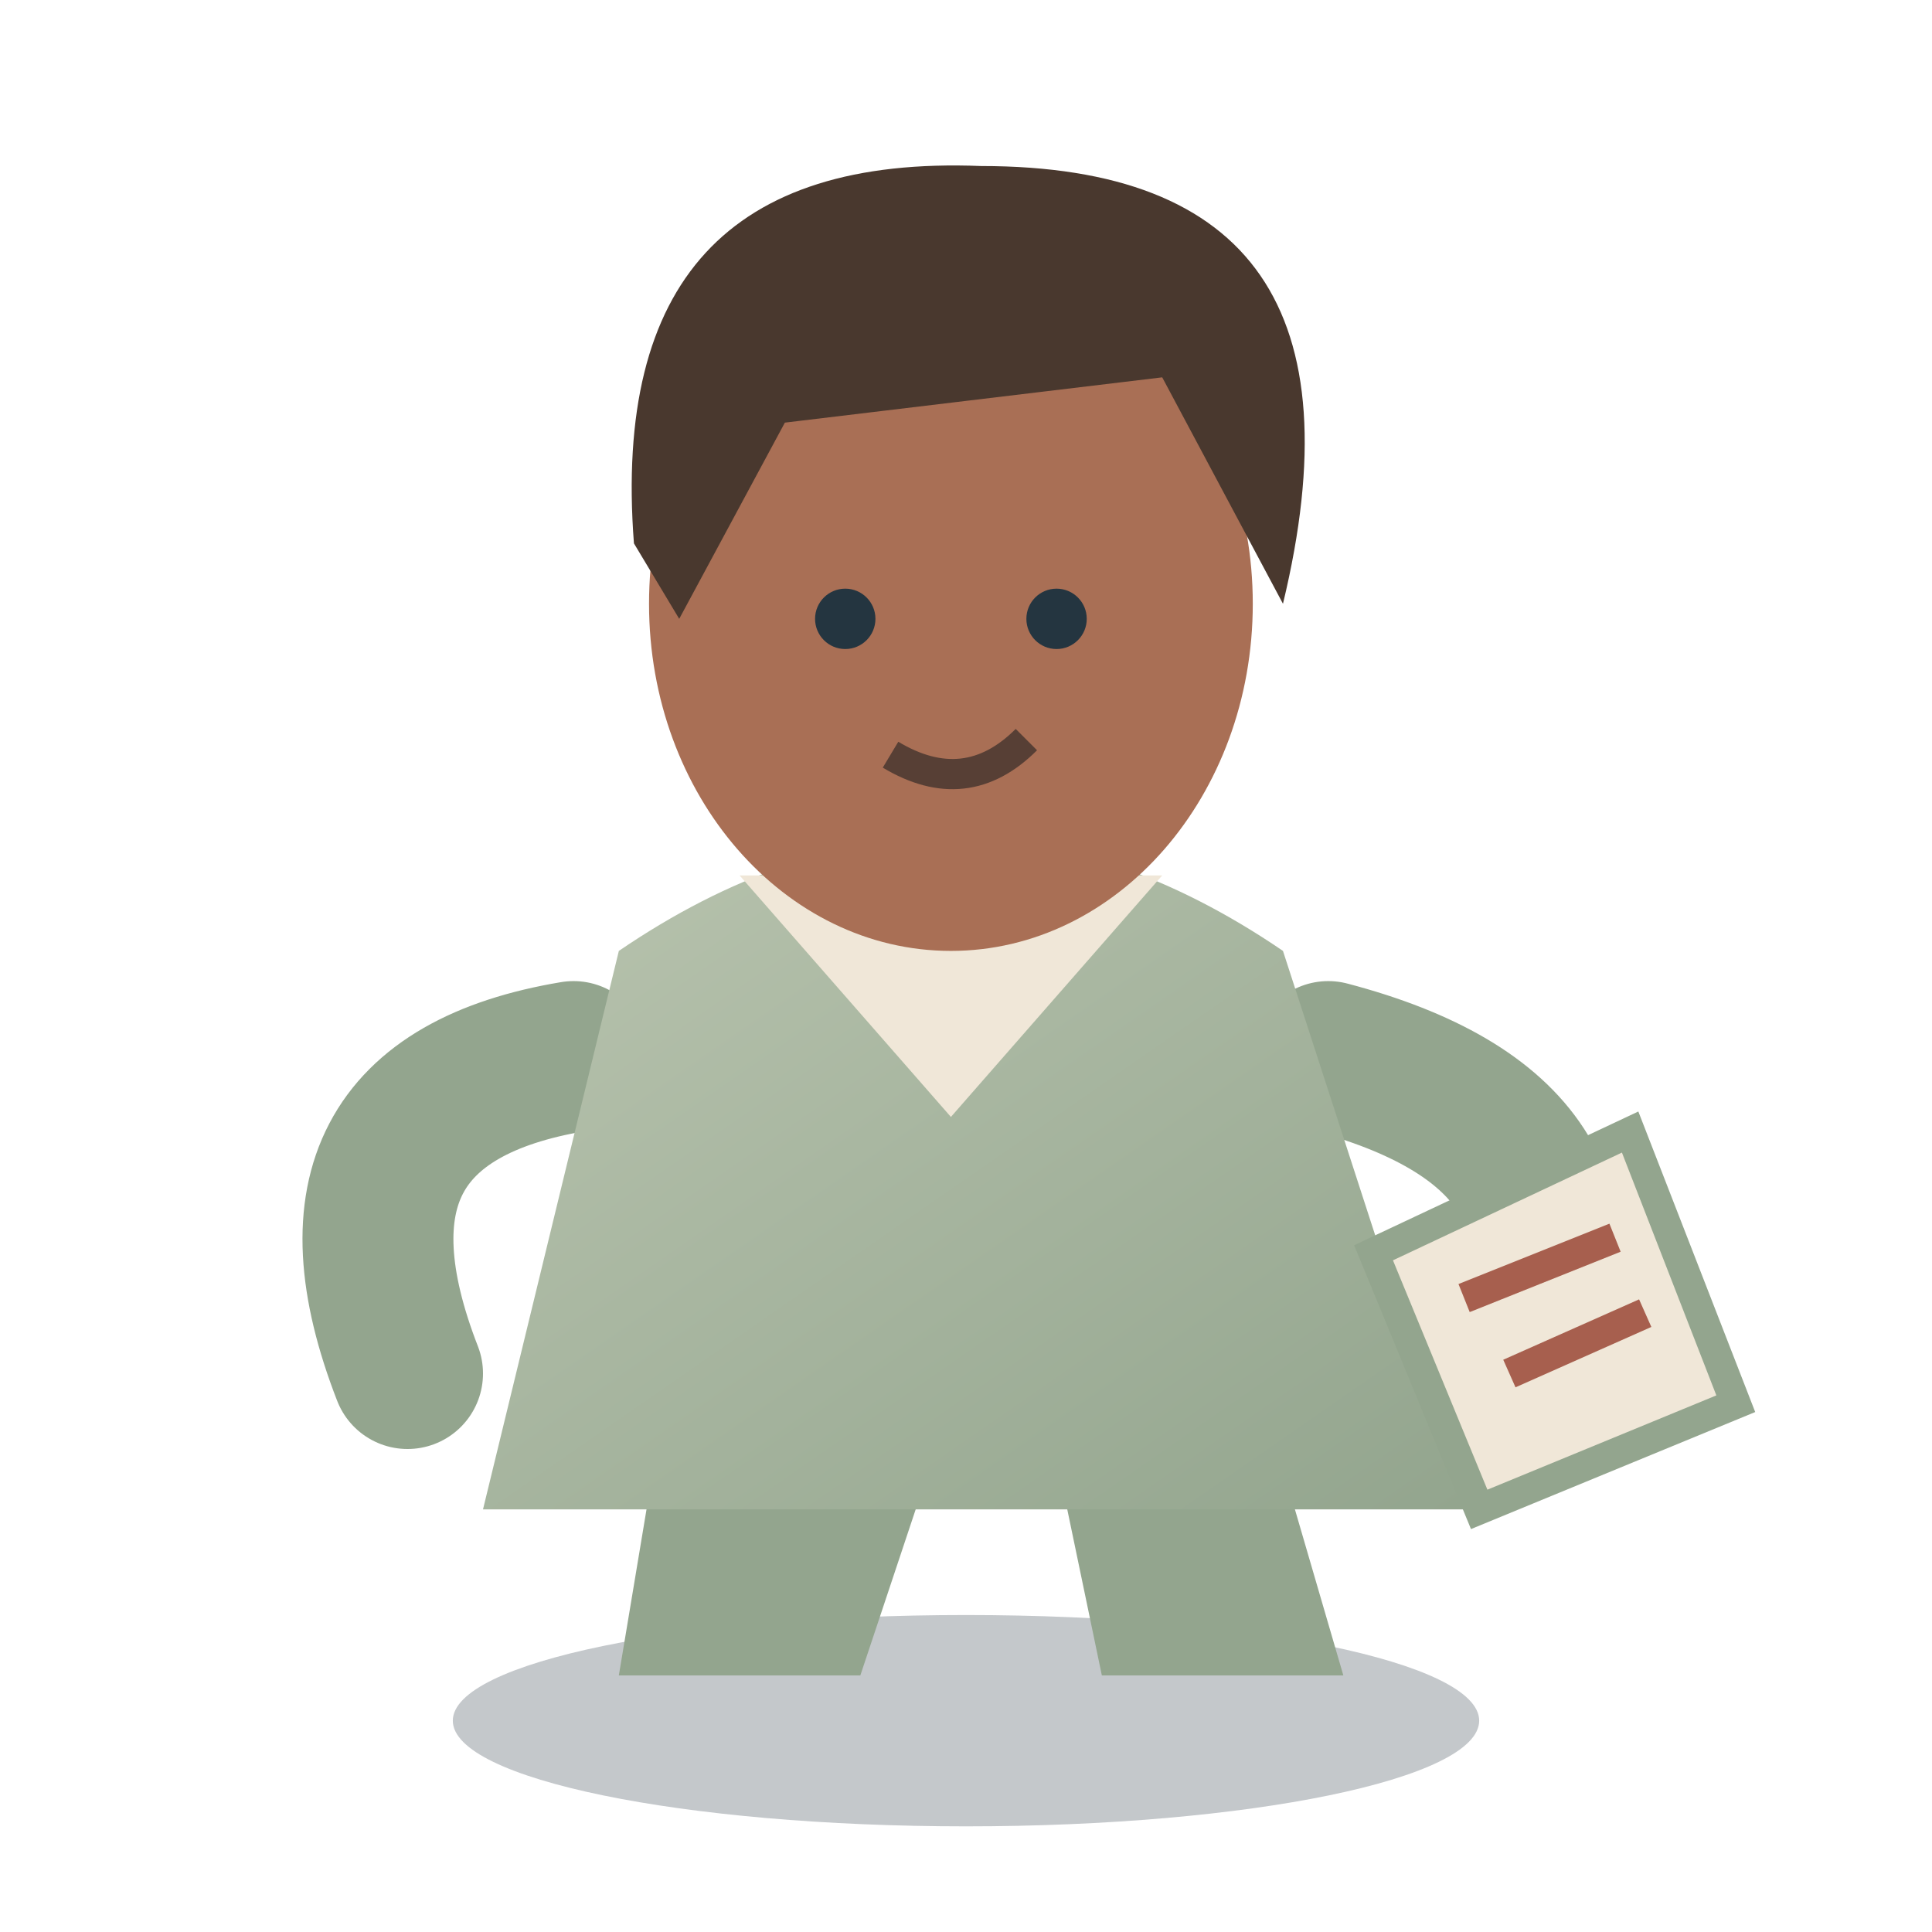
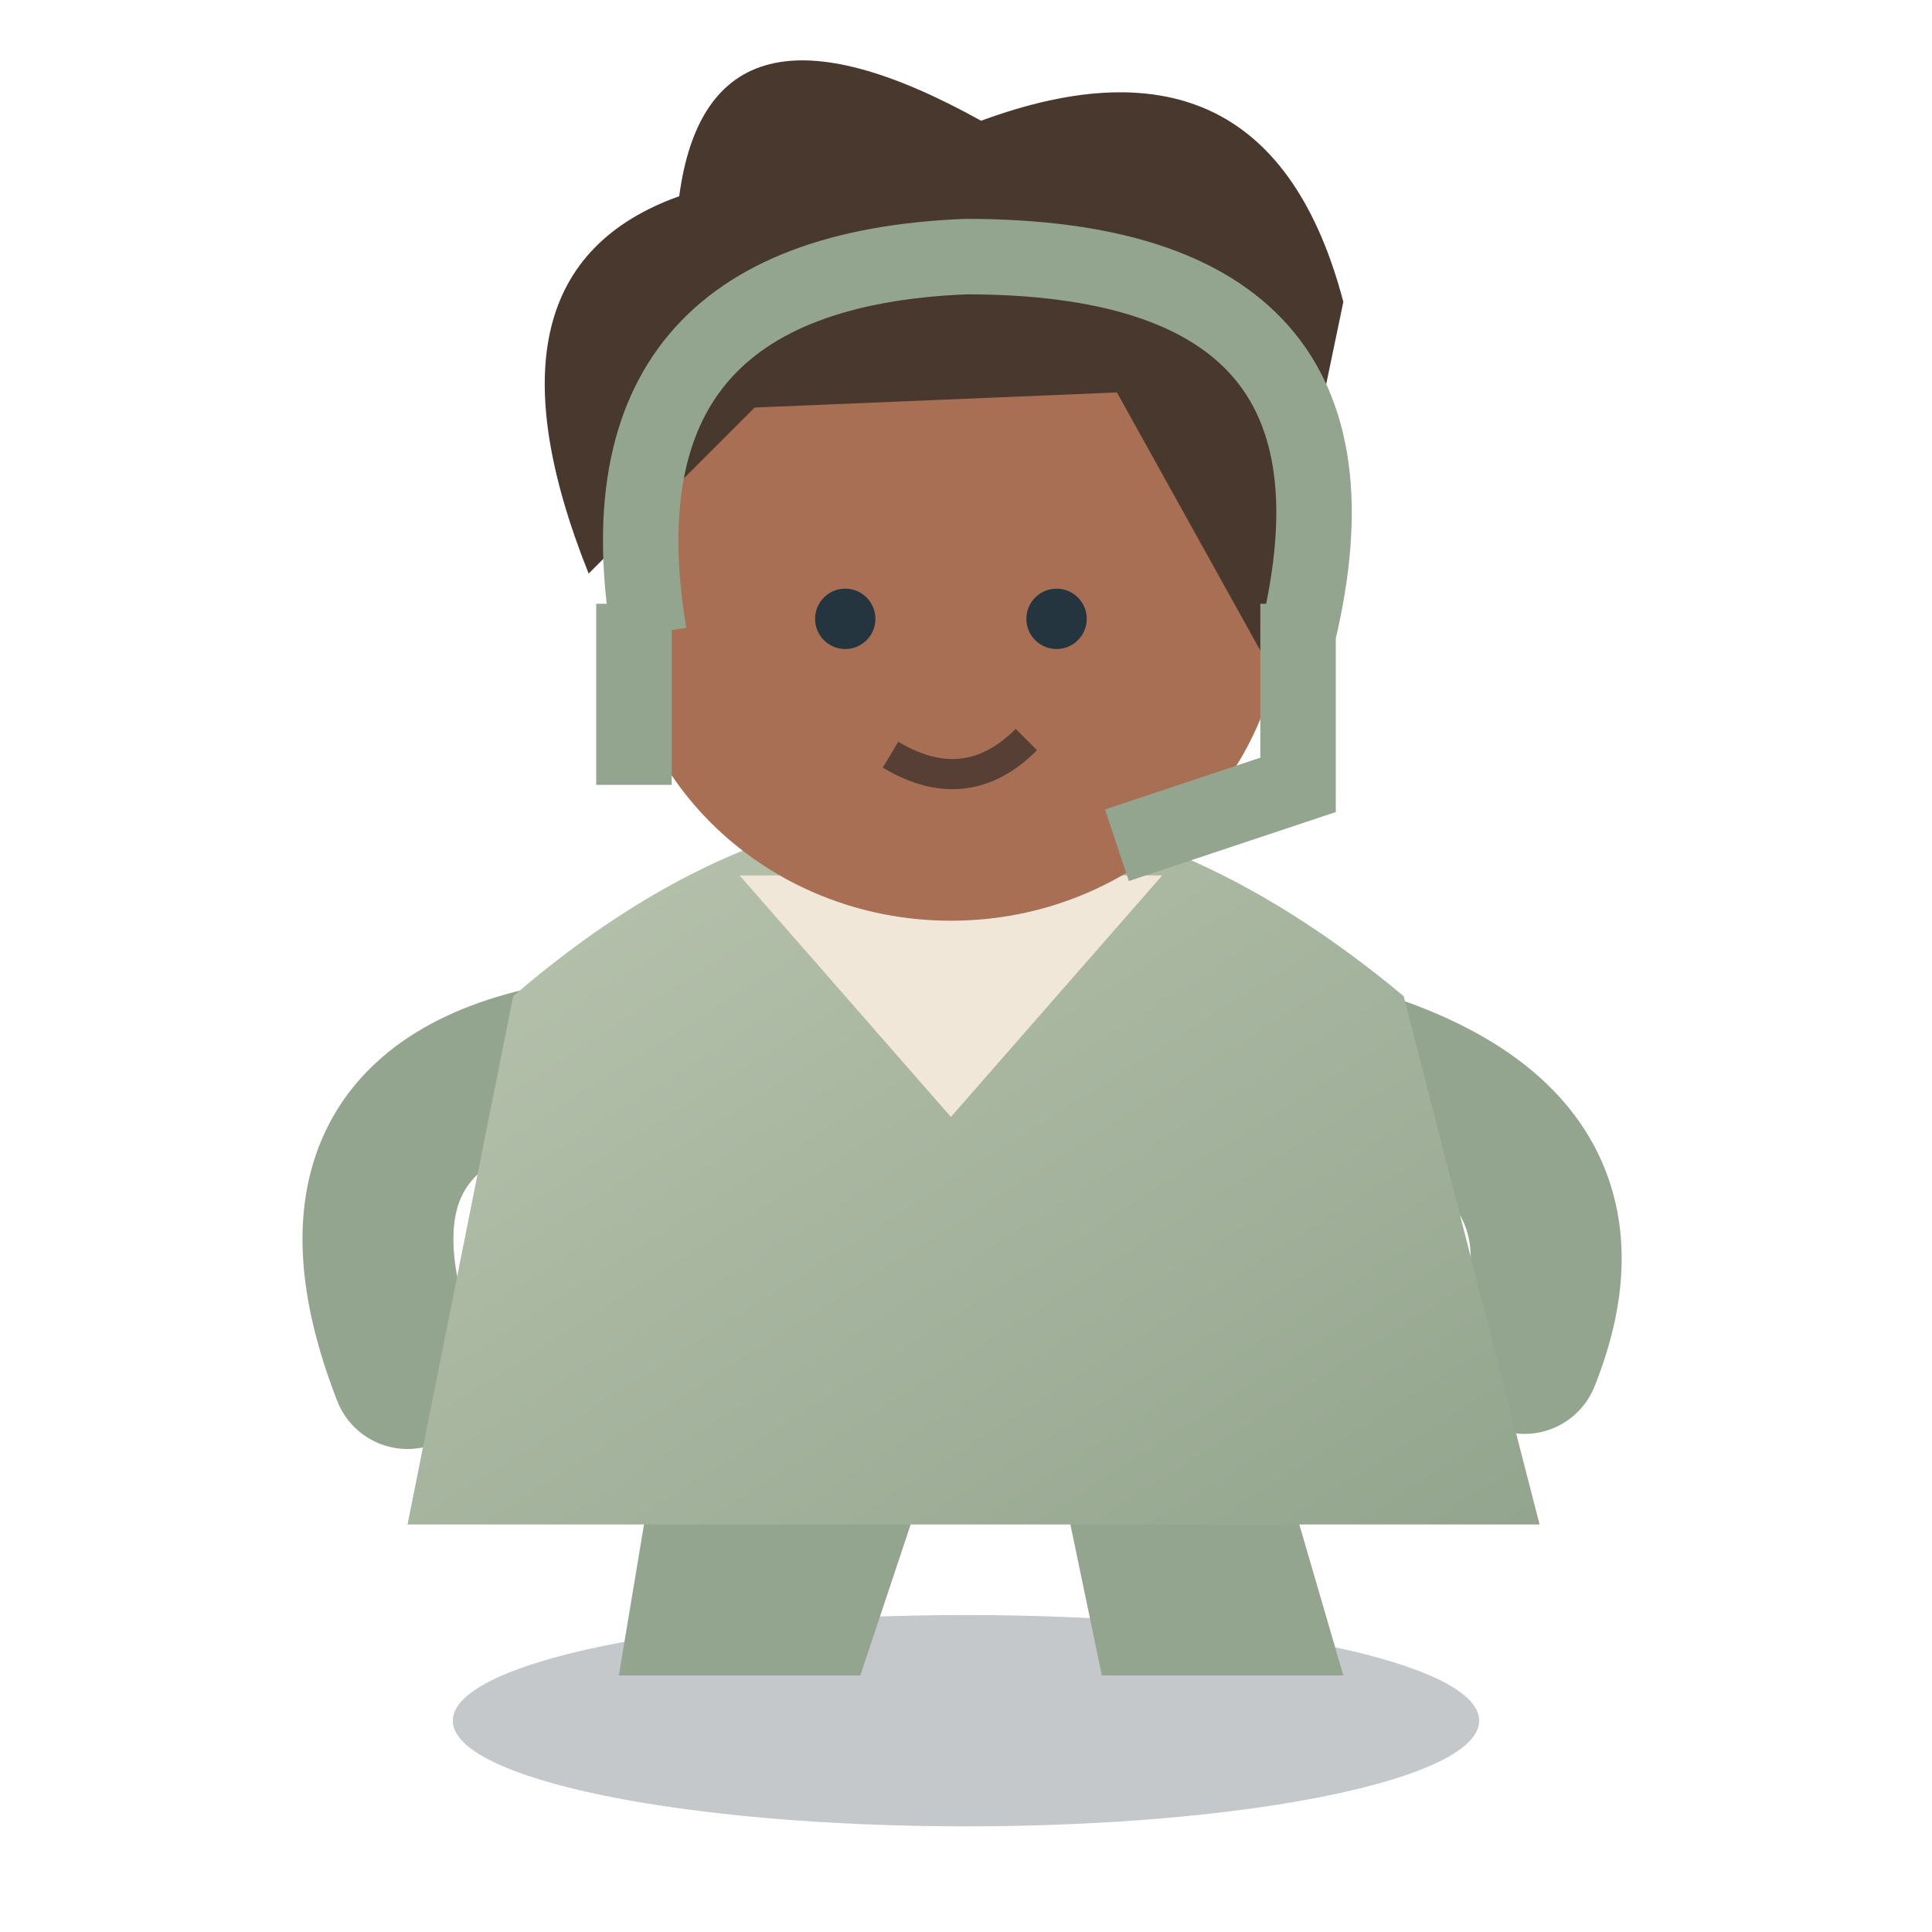
<svg xmlns="http://www.w3.org/2000/svg" width="128" height="128" viewBox="0 0 128 128">
  <defs>
    <linearGradient id="body1" x1="0" y1="0" x2="1" y2="1">
      <stop offset="0" stop-color="#b9c4af" />
      <stop offset="1" stop-color="#93A58E" />
    </linearGradient>
  </defs>
  <ellipse cx="64" cy="114" rx="34" ry="7" fill="#091726" opacity=".24" />
  <path d="M45 87l-4 24h16l8-24M68 87l5 24h16l-7-24" fill="#93A58E" />
  <path d="M38 70Q20 73 27 91M88 70q19 5 13 20" stroke="#93A58E" stroke-width="10" fill="none" stroke-linecap="round" />
-   <path d="M32 100l9-37q22-15 44 0l12 37z" fill="url(#body1)" />
+   <path d="M27 101l7-35q29-25 59 0l9 35z" fill="url(#body1)" />
  <path d="M49 58l14 16 14-16" fill="#F0E7D8" />
-   <ellipse cx="63" cy="40" rx="20" ry="23" fill="#a96f55" />
-   <path d="M42 36q-2-26 23-25 27 0 20 29l-8-15-25 3-7 13z" fill="#49382e" />
+   <ellipse cx="63" cy="40" rx="22" ry="21" fill="#a96f55" />
+   <path d="M39 38q-8-20 6-25 2-15 20-5 19-7 24 12l-5 24-10-18-24 1z" fill="#49382e" />
  <circle cx="56" cy="41" r="2" fill="#243540" />
  <circle cx="70" cy="41" r="2" fill="#243540" />
  <path d="M59 50q5 3 9-1" fill="none" stroke="#573f35" stroke-width="2" />
-   <path d="M91 83l17-8 7 18-17 7z" fill="#F0E7D8" stroke="#93A58E" stroke-width="2" />
-   <path d="M97 86l10-4m-7 9 9-4" stroke="#A75F4E" stroke-width="2" />
+   <path d="M43 42q-4-24 21-25 28 0 22 25M42 40v12M86 40v12l-12 4" fill="none" stroke="#93A58E" stroke-width="5" />
</svg>
